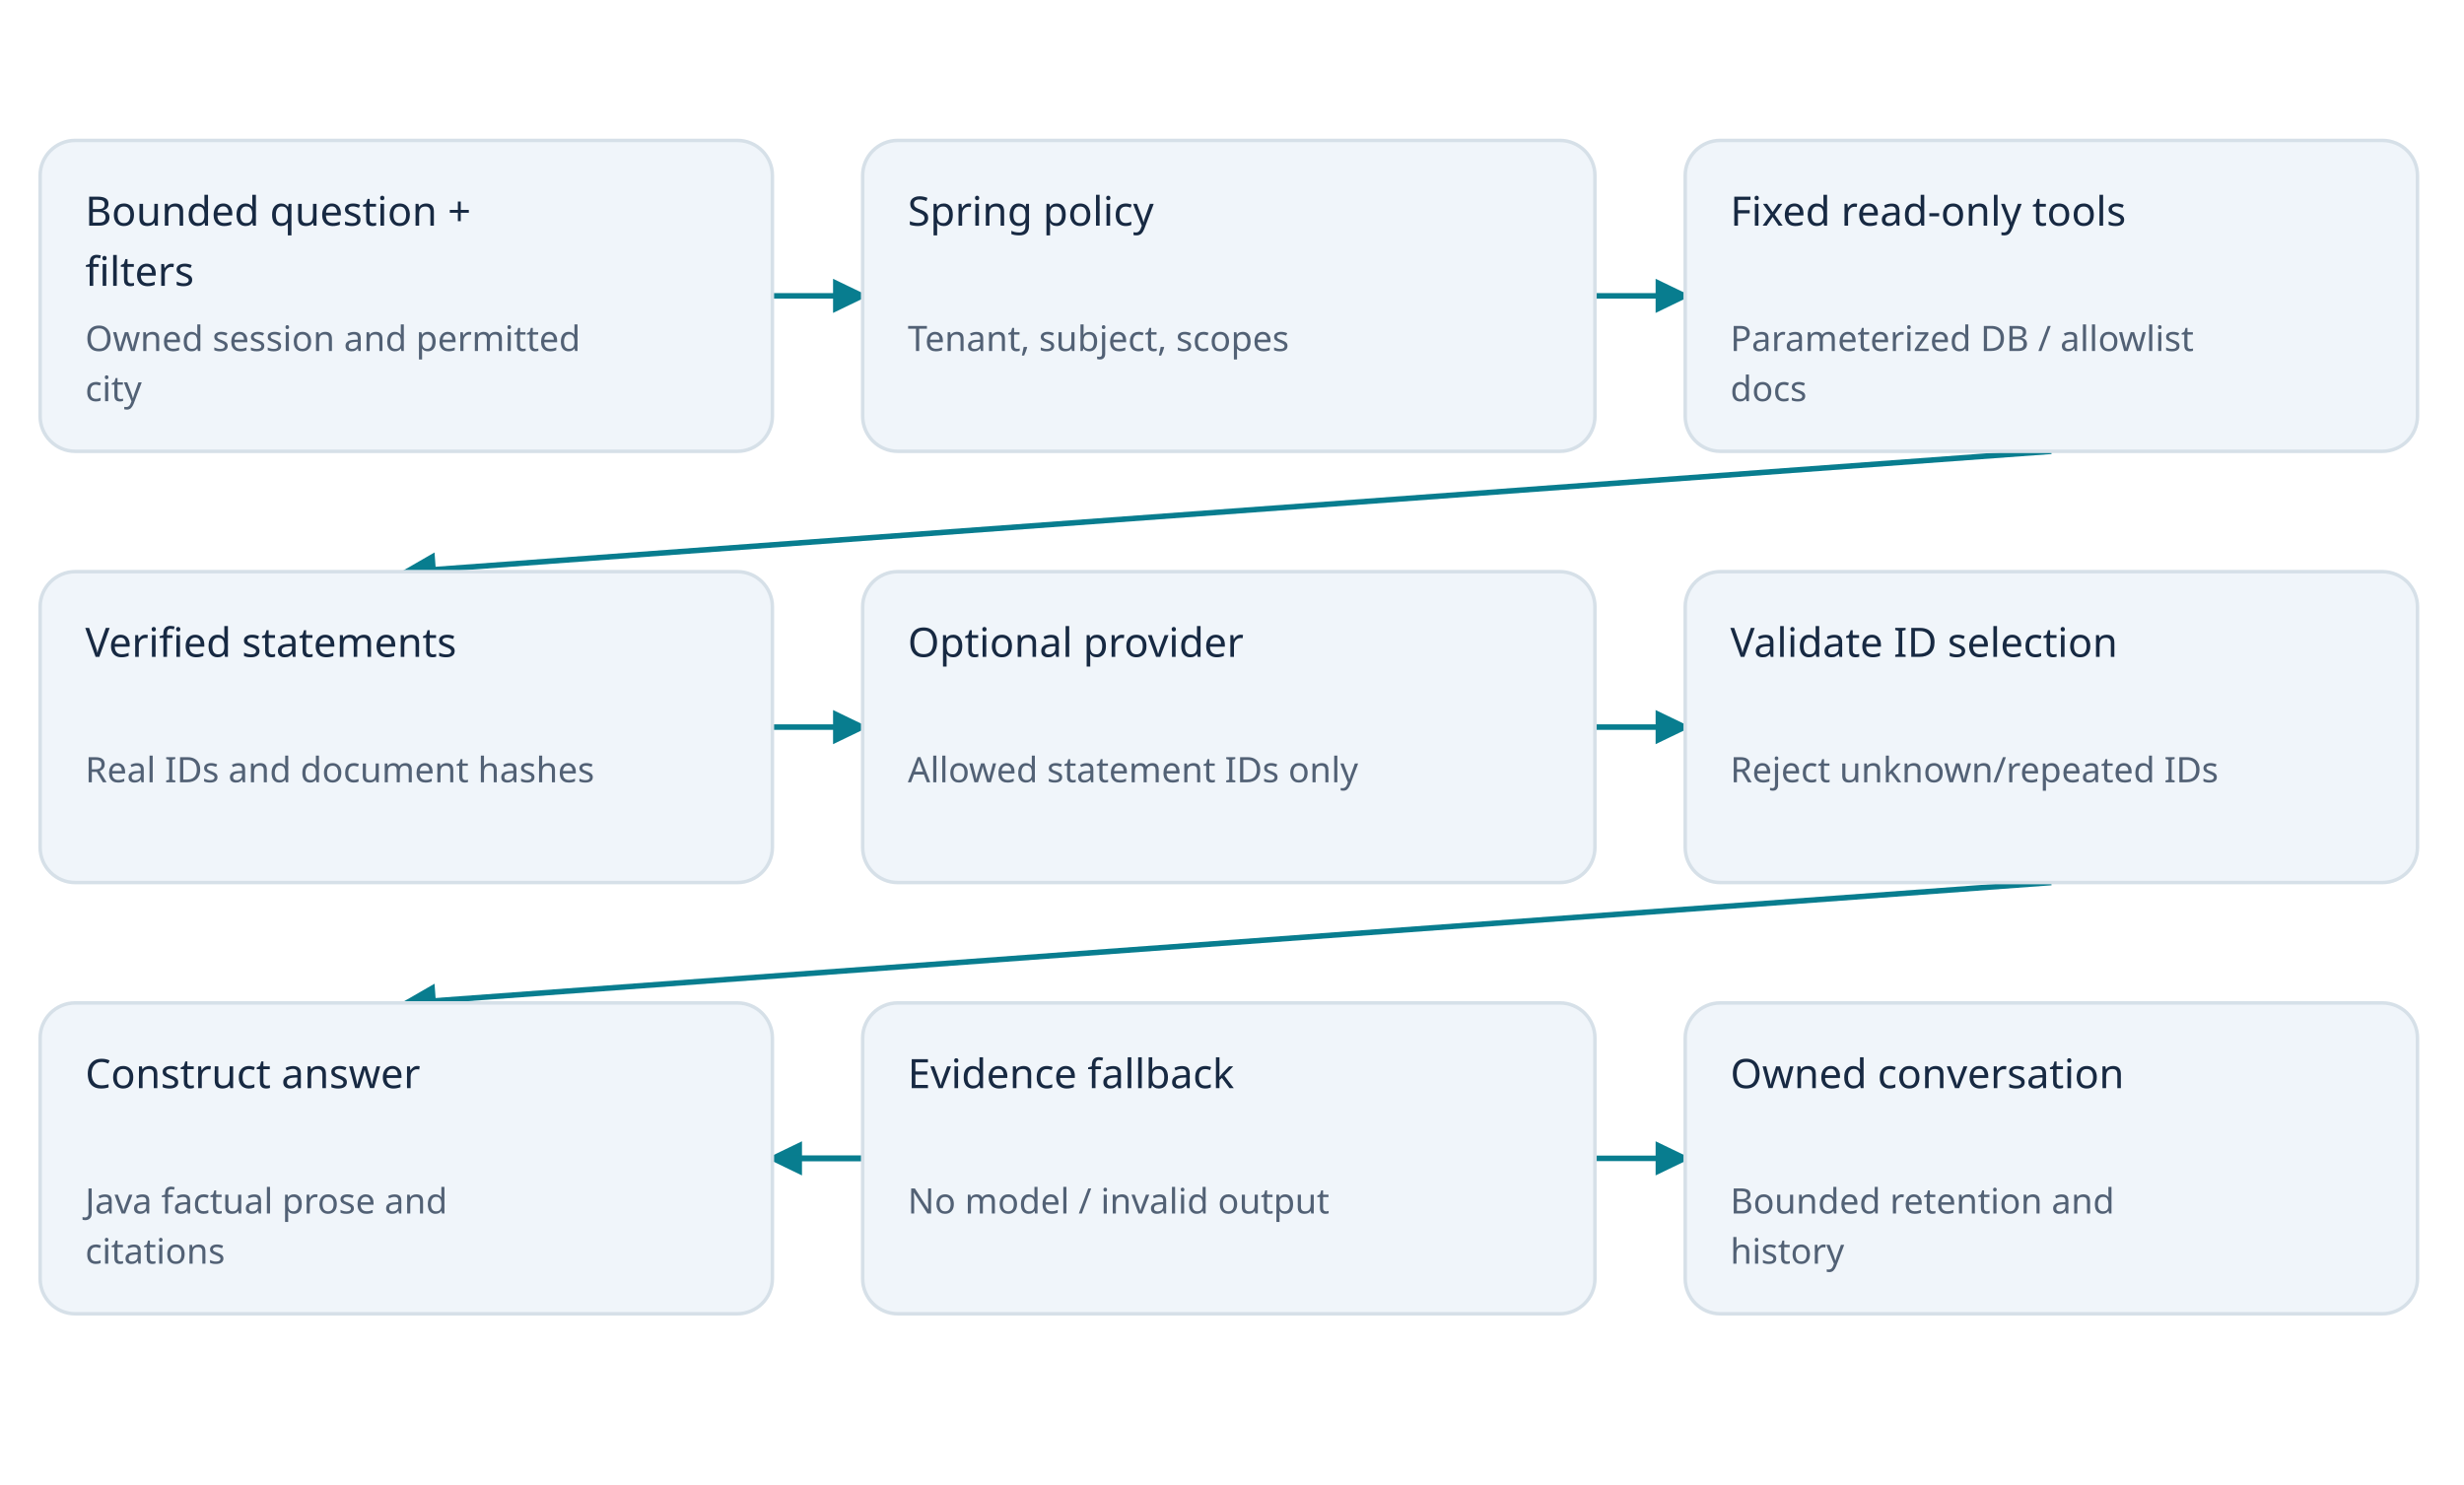
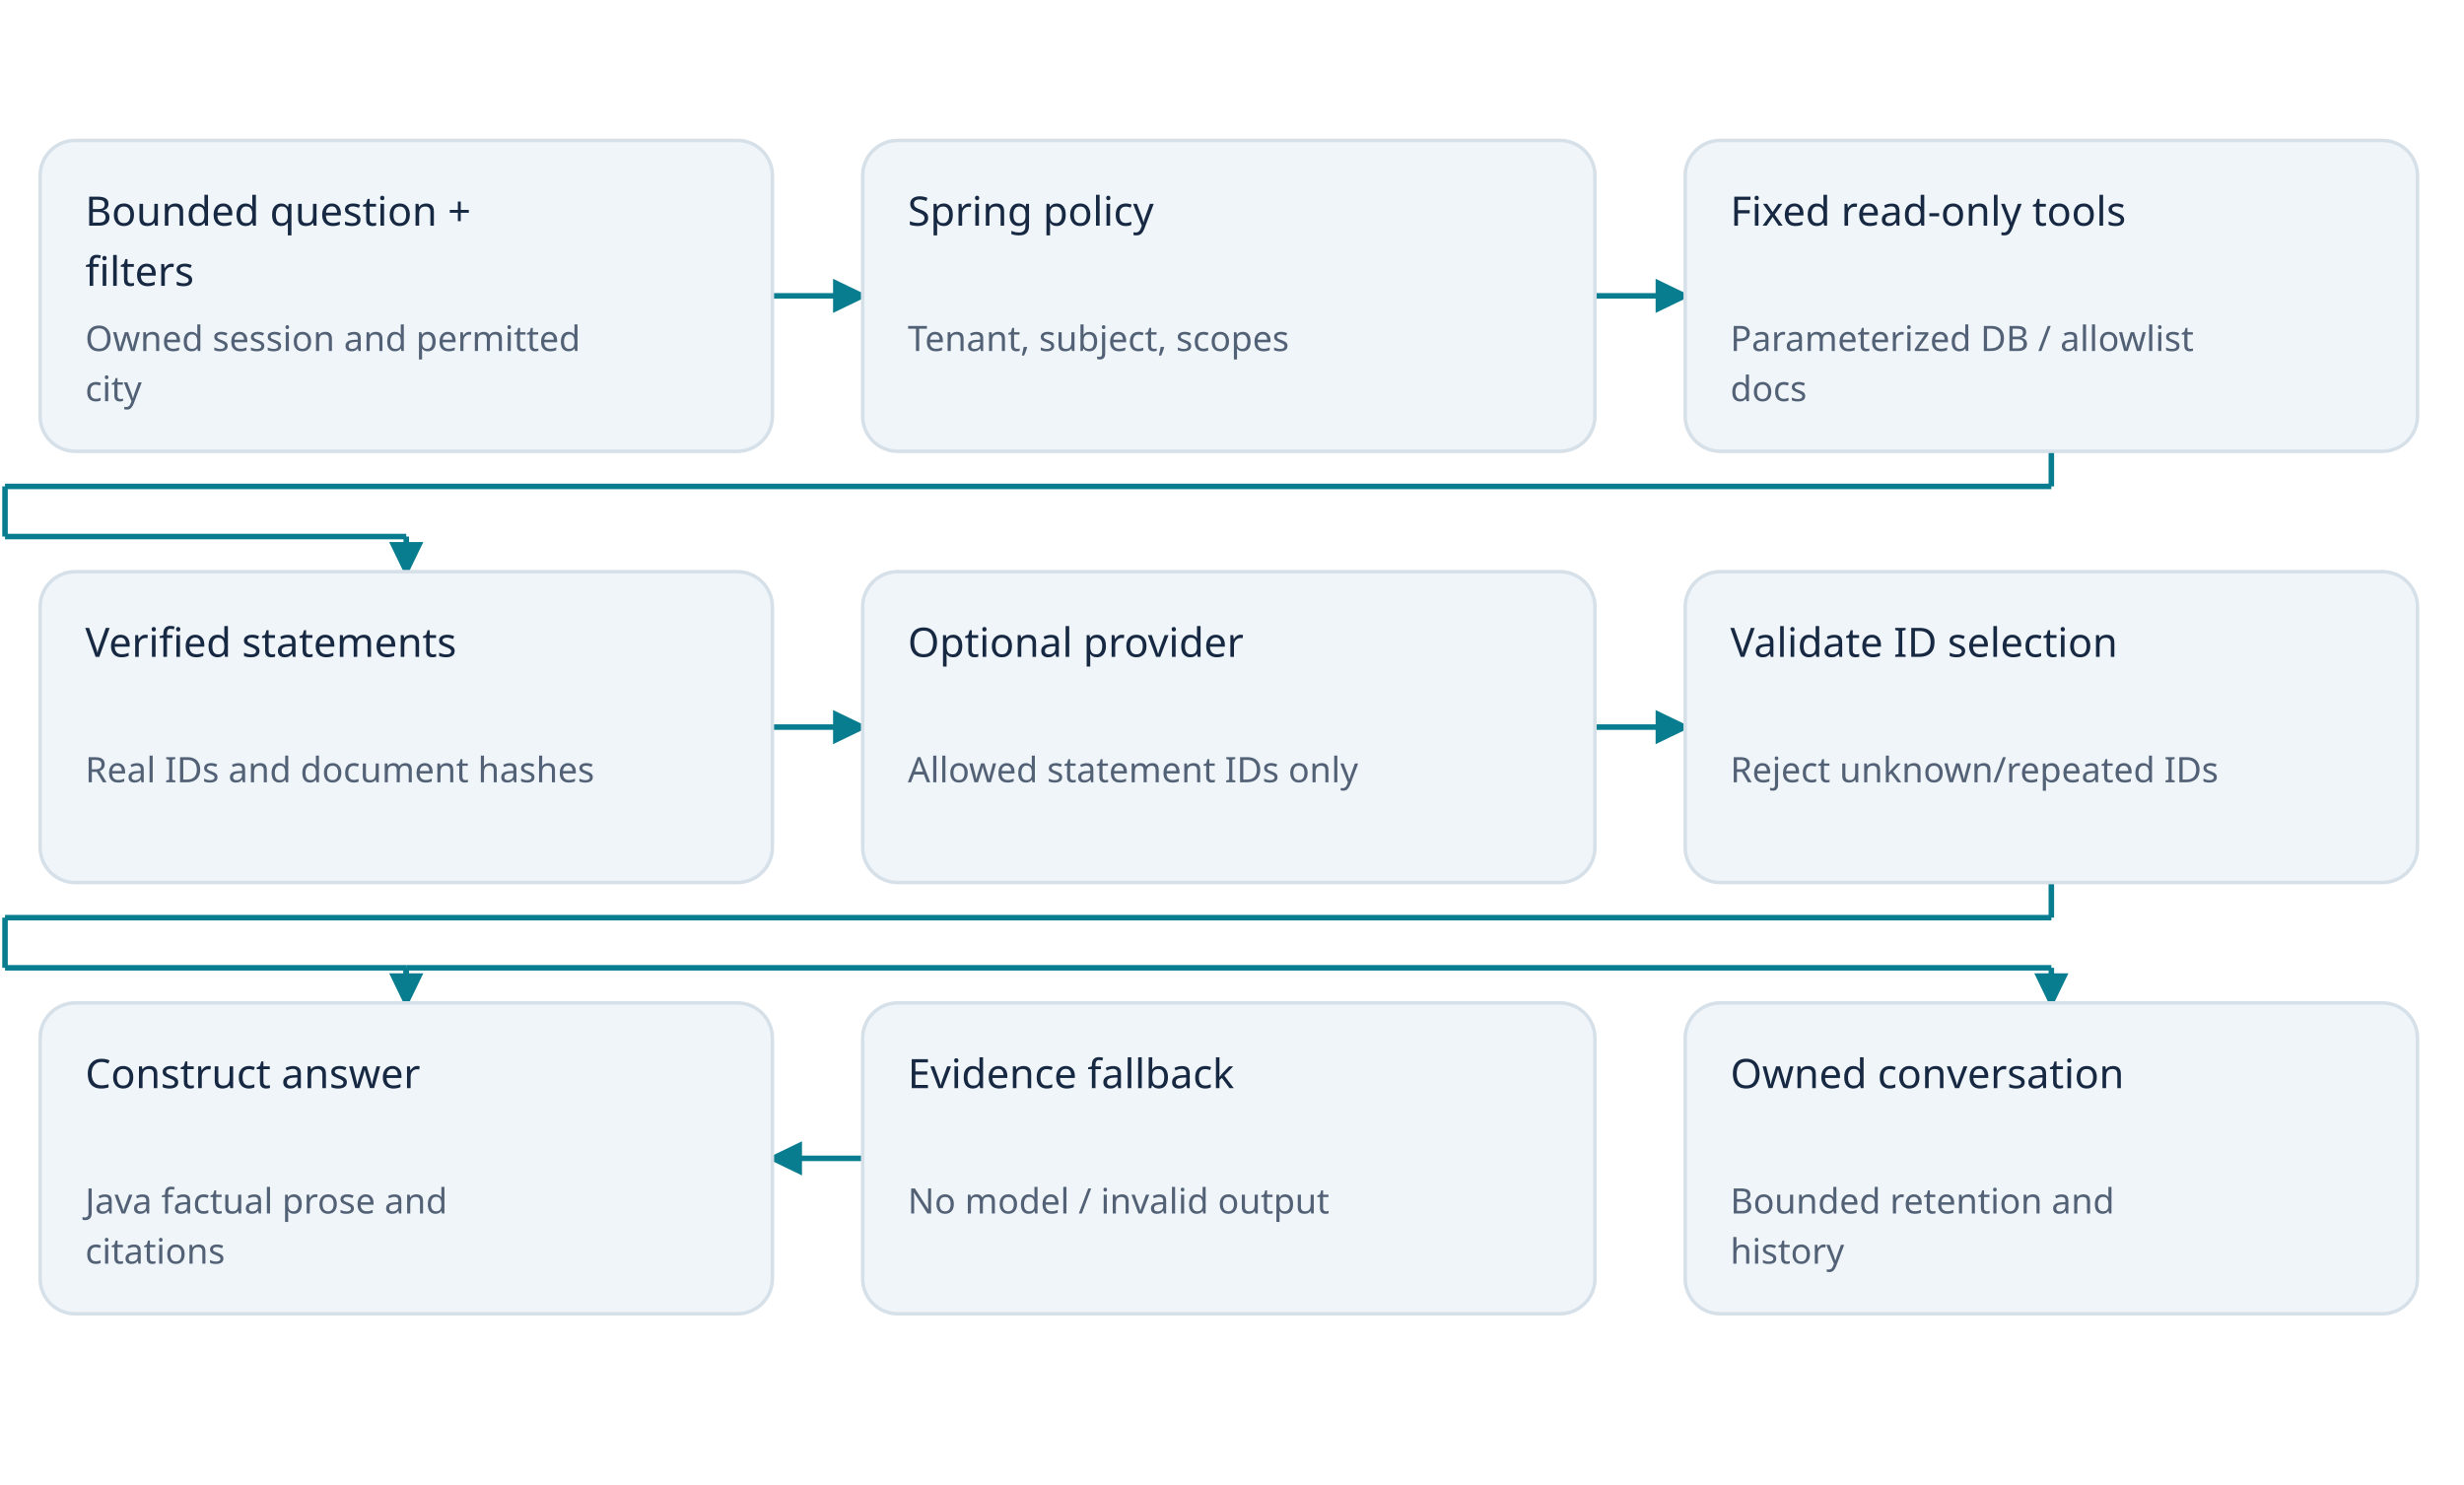
<svg xmlns="http://www.w3.org/2000/svg" width="491.276" height="296" preserveAspectRatio="xMinYMin meet" viewBox="0 0 491 296" version="1.0" fill-rule="evenodd">
  <clipPath id="clip">
    <rect x="0" y="0" width="491.276" height="296" />
  </clipPath>
  <g id="group" transform="scale(1,-1) translate(0,-296)" style="clip-path: url(#clip)">
    <g transform="">
      <path d="M 154,237 L 172,237 Z" style="stroke: rgb(3%,49%,56%); stroke-linecap: butt; stroke-width: 1.1;" />
      <polygon points="172 237, 166.597 239.61, 166.597 234.39" style="stroke: rgb(3%,49%,56%); stroke-linecap: butt; stroke-width: 1; fill: rgb(3%,49%,56%); fill-rule: evenodd;" />
      <path d="M 318,237 L 336,237 Z" style="stroke: rgb(3%,49%,56%); stroke-linecap: butt; stroke-width: 1.1;" />
      <polygon points="336 237, 330.597 239.61, 330.597 234.39" style="stroke: rgb(3%,49%,56%); stroke-linecap: butt; stroke-width: 1; fill: rgb(3%,49%,56%); fill-rule: evenodd;" />
-       <path d="M 409,206 L 81,182 Z" style="stroke: rgb(3%,49%,56%); stroke-linecap: butt; stroke-width: 1.1;" />
-       <polygon points="81 182, 86.579 179.791, 86.198 184.997" style="stroke: rgb(3%,49%,56%); stroke-linecap: butt; stroke-width: 1; fill: rgb(3%,49%,56%); fill-rule: evenodd;" />
+       <path d="M 409,206 L 409,199 Z" style="stroke: rgb(3%,49%,56%); stroke-linecap: butt; stroke-width: 1.1;" />
+       <path d="M 409,199 L 1,199 Z" style="stroke: rgb(3%,49%,56%); stroke-linecap: butt; stroke-width: 1.1;" />
+       <path d="M 1,199 L 1,189 Z" style="stroke: rgb(3%,49%,56%); stroke-linecap: butt; stroke-width: 1.1;" />
+       <path d="M 1,189 L 81,189 Z" style="stroke: rgb(3%,49%,56%); stroke-linecap: butt; stroke-width: 1.1;" />
+       <path d="M 81,189 L 81,182 Z" style="stroke: rgb(3%,49%,56%); stroke-linecap: butt; stroke-width: 1.1;" />
+       <polygon points="81 182, 83.61 187.403, 78.39 187.403" style="stroke: rgb(3%,49%,56%); stroke-linecap: butt; stroke-width: 1; fill: rgb(3%,49%,56%); fill-rule: evenodd;" />
      <path d="M 154,151 L 172,151 Z" style="stroke: rgb(3%,49%,56%); stroke-linecap: butt; stroke-width: 1.1;" />
      <polygon points="172 151, 166.597 153.61, 166.597 148.39" style="stroke: rgb(3%,49%,56%); stroke-linecap: butt; stroke-width: 1; fill: rgb(3%,49%,56%); fill-rule: evenodd;" />
      <path d="M 318,151 L 336,151 Z" style="stroke: rgb(3%,49%,56%); stroke-linecap: butt; stroke-width: 1.1;" />
      <polygon points="336 151, 330.597 153.61, 330.597 148.39" style="stroke: rgb(3%,49%,56%); stroke-linecap: butt; stroke-width: 1; fill: rgb(3%,49%,56%); fill-rule: evenodd;" />
-       <path d="M 409,120 L 81,96 Z" style="stroke: rgb(3%,49%,56%); stroke-linecap: butt; stroke-width: 1.1;" />
-       <polygon points="81 96, 86.579 93.791, 86.198 98.997" style="stroke: rgb(3%,49%,56%); stroke-linecap: butt; stroke-width: 1; fill: rgb(3%,49%,56%); fill-rule: evenodd;" />
+       <path d="M 409,120 L 409,113 Z" style="stroke: rgb(3%,49%,56%); stroke-linecap: butt; stroke-width: 1.1;" />
+       <path d="M 409,113 L 1,113 Z" style="stroke: rgb(3%,49%,56%); stroke-linecap: butt; stroke-width: 1.1;" />
+       <path d="M 1,113 L 1,103 Z" style="stroke: rgb(3%,49%,56%); stroke-linecap: butt; stroke-width: 1.1;" />
+       <path d="M 1,103 L 81,103 Z" style="stroke: rgb(3%,49%,56%); stroke-linecap: butt; stroke-width: 1.1;" />
+       <path d="M 81,103 L 81,96 Z" style="stroke: rgb(3%,49%,56%); stroke-linecap: butt; stroke-width: 1.1;" />
+       <polygon points="81 96, 83.61 101.403, 78.39 101.403" style="stroke: rgb(3%,49%,56%); stroke-linecap: butt; stroke-width: 1; fill: rgb(3%,49%,56%); fill-rule: evenodd;" />
      <path d="M 172,65 L 154,65 Z" style="stroke: rgb(3%,49%,56%); stroke-linecap: butt; stroke-width: 1.1;" />
      <polygon points="154 65, 159.403 62.39, 159.403 67.61" style="stroke: rgb(3%,49%,56%); stroke-linecap: butt; stroke-width: 1; fill: rgb(3%,49%,56%); fill-rule: evenodd;" />
-       <path d="M 154,65 L 336,65 Z" style="stroke: rgb(3%,49%,56%); stroke-linecap: butt; stroke-width: 1.1;" />
-       <polygon points="336 65, 330.597 67.61, 330.597 62.39" style="stroke: rgb(3%,49%,56%); stroke-linecap: butt; stroke-width: 1; fill: rgb(3%,49%,56%); fill-rule: evenodd;" />
+       <path d="M 81,96 L 81,103 Z" style="stroke: rgb(3%,49%,56%); stroke-linecap: butt; stroke-width: 1.1;" />
+       <path d="M 81,103 L 409,103 Z" style="stroke: rgb(3%,49%,56%); stroke-linecap: butt; stroke-width: 1.1;" />
+       <path d="M 409,103 L 409,96 Z" style="stroke: rgb(3%,49%,56%); stroke-linecap: butt; stroke-width: 1.1;" />
+       <polygon points="409 96, 411.61 101.403, 406.39 101.403" style="stroke: rgb(3%,49%,56%); stroke-linecap: butt; stroke-width: 1; fill: rgb(3%,49%,56%); fill-rule: evenodd;" />
      <rect x="8" y="206" width="146" height="62" rx="7" ry="7" style="stroke: rgb(84%,88%,91%); stroke-linecap: butt; stroke-width: 0.7; fill: rgb(94%,96%,98%); fill-rule: evenodd;" />
      <text x="17" y="251" style="font-family: VeraBold; font-size: 8.1px;fill: rgb(9%,16%,26%); stroke:none;" transform="translate(0,502) scale(1,-1)">Bounded question +</text>
      <text x="17" y="239" style="font-family: VeraBold; font-size: 8.1px;fill: rgb(9%,16%,26%); stroke:none;" transform="translate(0,478) scale(1,-1)">filters</text>
      <text x="17" y="226" style="font-family: Vera; font-size: 7px;fill: rgb(32%,38%,46%); stroke:none;" transform="translate(0,452) scale(1,-1)">Owned session and permitted</text>
      <text x="17" y="216" style="font-family: Vera; font-size: 7px;fill: rgb(32%,38%,46%); stroke:none;" transform="translate(0,432) scale(1,-1)">city</text>
      <rect x="172" y="206" width="146" height="62" rx="7" ry="7" style="stroke: rgb(84%,88%,91%); stroke-linecap: butt; stroke-width: 0.7; fill: rgb(94%,96%,98%); fill-rule: evenodd;" />
      <text x="181" y="251" style="font-family: VeraBold; font-size: 8.1px;fill: rgb(9%,16%,26%); stroke:none;" transform="translate(0,502) scale(1,-1)">Spring policy</text>
      <text x="181" y="226" style="font-family: Vera; font-size: 7px;fill: rgb(32%,38%,46%); stroke:none;" transform="translate(0,452) scale(1,-1)">Tenant, subject, scopes</text>
      <rect x="336" y="206" width="146" height="62" rx="7" ry="7" style="stroke: rgb(84%,88%,91%); stroke-linecap: butt; stroke-width: 0.7; fill: rgb(94%,96%,98%); fill-rule: evenodd;" />
      <text x="345" y="251" style="font-family: VeraBold; font-size: 8.1px;fill: rgb(9%,16%,26%); stroke:none;" transform="translate(0,502) scale(1,-1)">Fixed read-only tools</text>
      <text x="345" y="226" style="font-family: Vera; font-size: 7px;fill: rgb(32%,38%,46%); stroke:none;" transform="translate(0,452) scale(1,-1)">Parameterized DB / allowlist</text>
      <text x="345" y="216" style="font-family: Vera; font-size: 7px;fill: rgb(32%,38%,46%); stroke:none;" transform="translate(0,432) scale(1,-1)">docs</text>
      <rect x="8" y="120" width="146" height="62" rx="7" ry="7" style="stroke: rgb(84%,88%,91%); stroke-linecap: butt; stroke-width: 0.7; fill: rgb(94%,96%,98%); fill-rule: evenodd;" />
      <text x="17" y="165" style="font-family: VeraBold; font-size: 8.1px;fill: rgb(9%,16%,26%); stroke:none;" transform="translate(0,330) scale(1,-1)">Verified statements</text>
      <text x="17" y="140" style="font-family: Vera; font-size: 7px;fill: rgb(32%,38%,46%); stroke:none;" transform="translate(0,280) scale(1,-1)">Real IDs and document hashes</text>
      <rect x="172" y="120" width="146" height="62" rx="7" ry="7" style="stroke: rgb(84%,88%,91%); stroke-linecap: butt; stroke-width: 0.7; fill: rgb(94%,96%,98%); fill-rule: evenodd;" />
      <text x="181" y="165" style="font-family: VeraBold; font-size: 8.1px;fill: rgb(9%,16%,26%); stroke:none;" transform="translate(0,330) scale(1,-1)">Optional provider</text>
      <text x="181" y="140" style="font-family: Vera; font-size: 7px;fill: rgb(32%,38%,46%); stroke:none;" transform="translate(0,280) scale(1,-1)">Allowed statement IDs only</text>
      <rect x="336" y="120" width="146" height="62" rx="7" ry="7" style="stroke: rgb(84%,88%,91%); stroke-linecap: butt; stroke-width: 0.7; fill: rgb(94%,96%,98%); fill-rule: evenodd;" />
      <text x="345" y="165" style="font-family: VeraBold; font-size: 8.1px;fill: rgb(9%,16%,26%); stroke:none;" transform="translate(0,330) scale(1,-1)">Validate ID selection</text>
      <text x="345" y="140" style="font-family: Vera; font-size: 7px;fill: rgb(32%,38%,46%); stroke:none;" transform="translate(0,280) scale(1,-1)">Reject unknown/repeated IDs</text>
      <rect x="8" y="34" width="146" height="62" rx="7" ry="7" style="stroke: rgb(84%,88%,91%); stroke-linecap: butt; stroke-width: 0.7; fill: rgb(94%,96%,98%); fill-rule: evenodd;" />
      <text x="17" y="79" style="font-family: VeraBold; font-size: 8.1px;fill: rgb(9%,16%,26%); stroke:none;" transform="translate(0,158) scale(1,-1)">Construct answer</text>
      <text x="17" y="54" style="font-family: Vera; font-size: 7px;fill: rgb(32%,38%,46%); stroke:none;" transform="translate(0,108) scale(1,-1)">Java factual prose and</text>
      <text x="17" y="44" style="font-family: Vera; font-size: 7px;fill: rgb(32%,38%,46%); stroke:none;" transform="translate(0,88) scale(1,-1)">citations</text>
      <rect x="172" y="34" width="146" height="62" rx="7" ry="7" style="stroke: rgb(84%,88%,91%); stroke-linecap: butt; stroke-width: 0.7; fill: rgb(94%,96%,98%); fill-rule: evenodd;" />
      <text x="181" y="79" style="font-family: VeraBold; font-size: 8.1px;fill: rgb(9%,16%,26%); stroke:none;" transform="translate(0,158) scale(1,-1)">Evidence fallback</text>
      <text x="181" y="54" style="font-family: Vera; font-size: 7px;fill: rgb(32%,38%,46%); stroke:none;" transform="translate(0,108) scale(1,-1)">No model / invalid output</text>
      <rect x="336" y="34" width="146" height="62" rx="7" ry="7" style="stroke: rgb(84%,88%,91%); stroke-linecap: butt; stroke-width: 0.7; fill: rgb(94%,96%,98%); fill-rule: evenodd;" />
      <text x="345" y="79" style="font-family: VeraBold; font-size: 8.1px;fill: rgb(9%,16%,26%); stroke:none;" transform="translate(0,158) scale(1,-1)">Owned conversation</text>
      <text x="345" y="54" style="font-family: Vera; font-size: 7px;fill: rgb(32%,38%,46%); stroke:none;" transform="translate(0,108) scale(1,-1)">Bounded retention and</text>
      <text x="345" y="44" style="font-family: Vera; font-size: 7px;fill: rgb(32%,38%,46%); stroke:none;" transform="translate(0,88) scale(1,-1)">history</text>
    </g>
  </g>
</svg>
